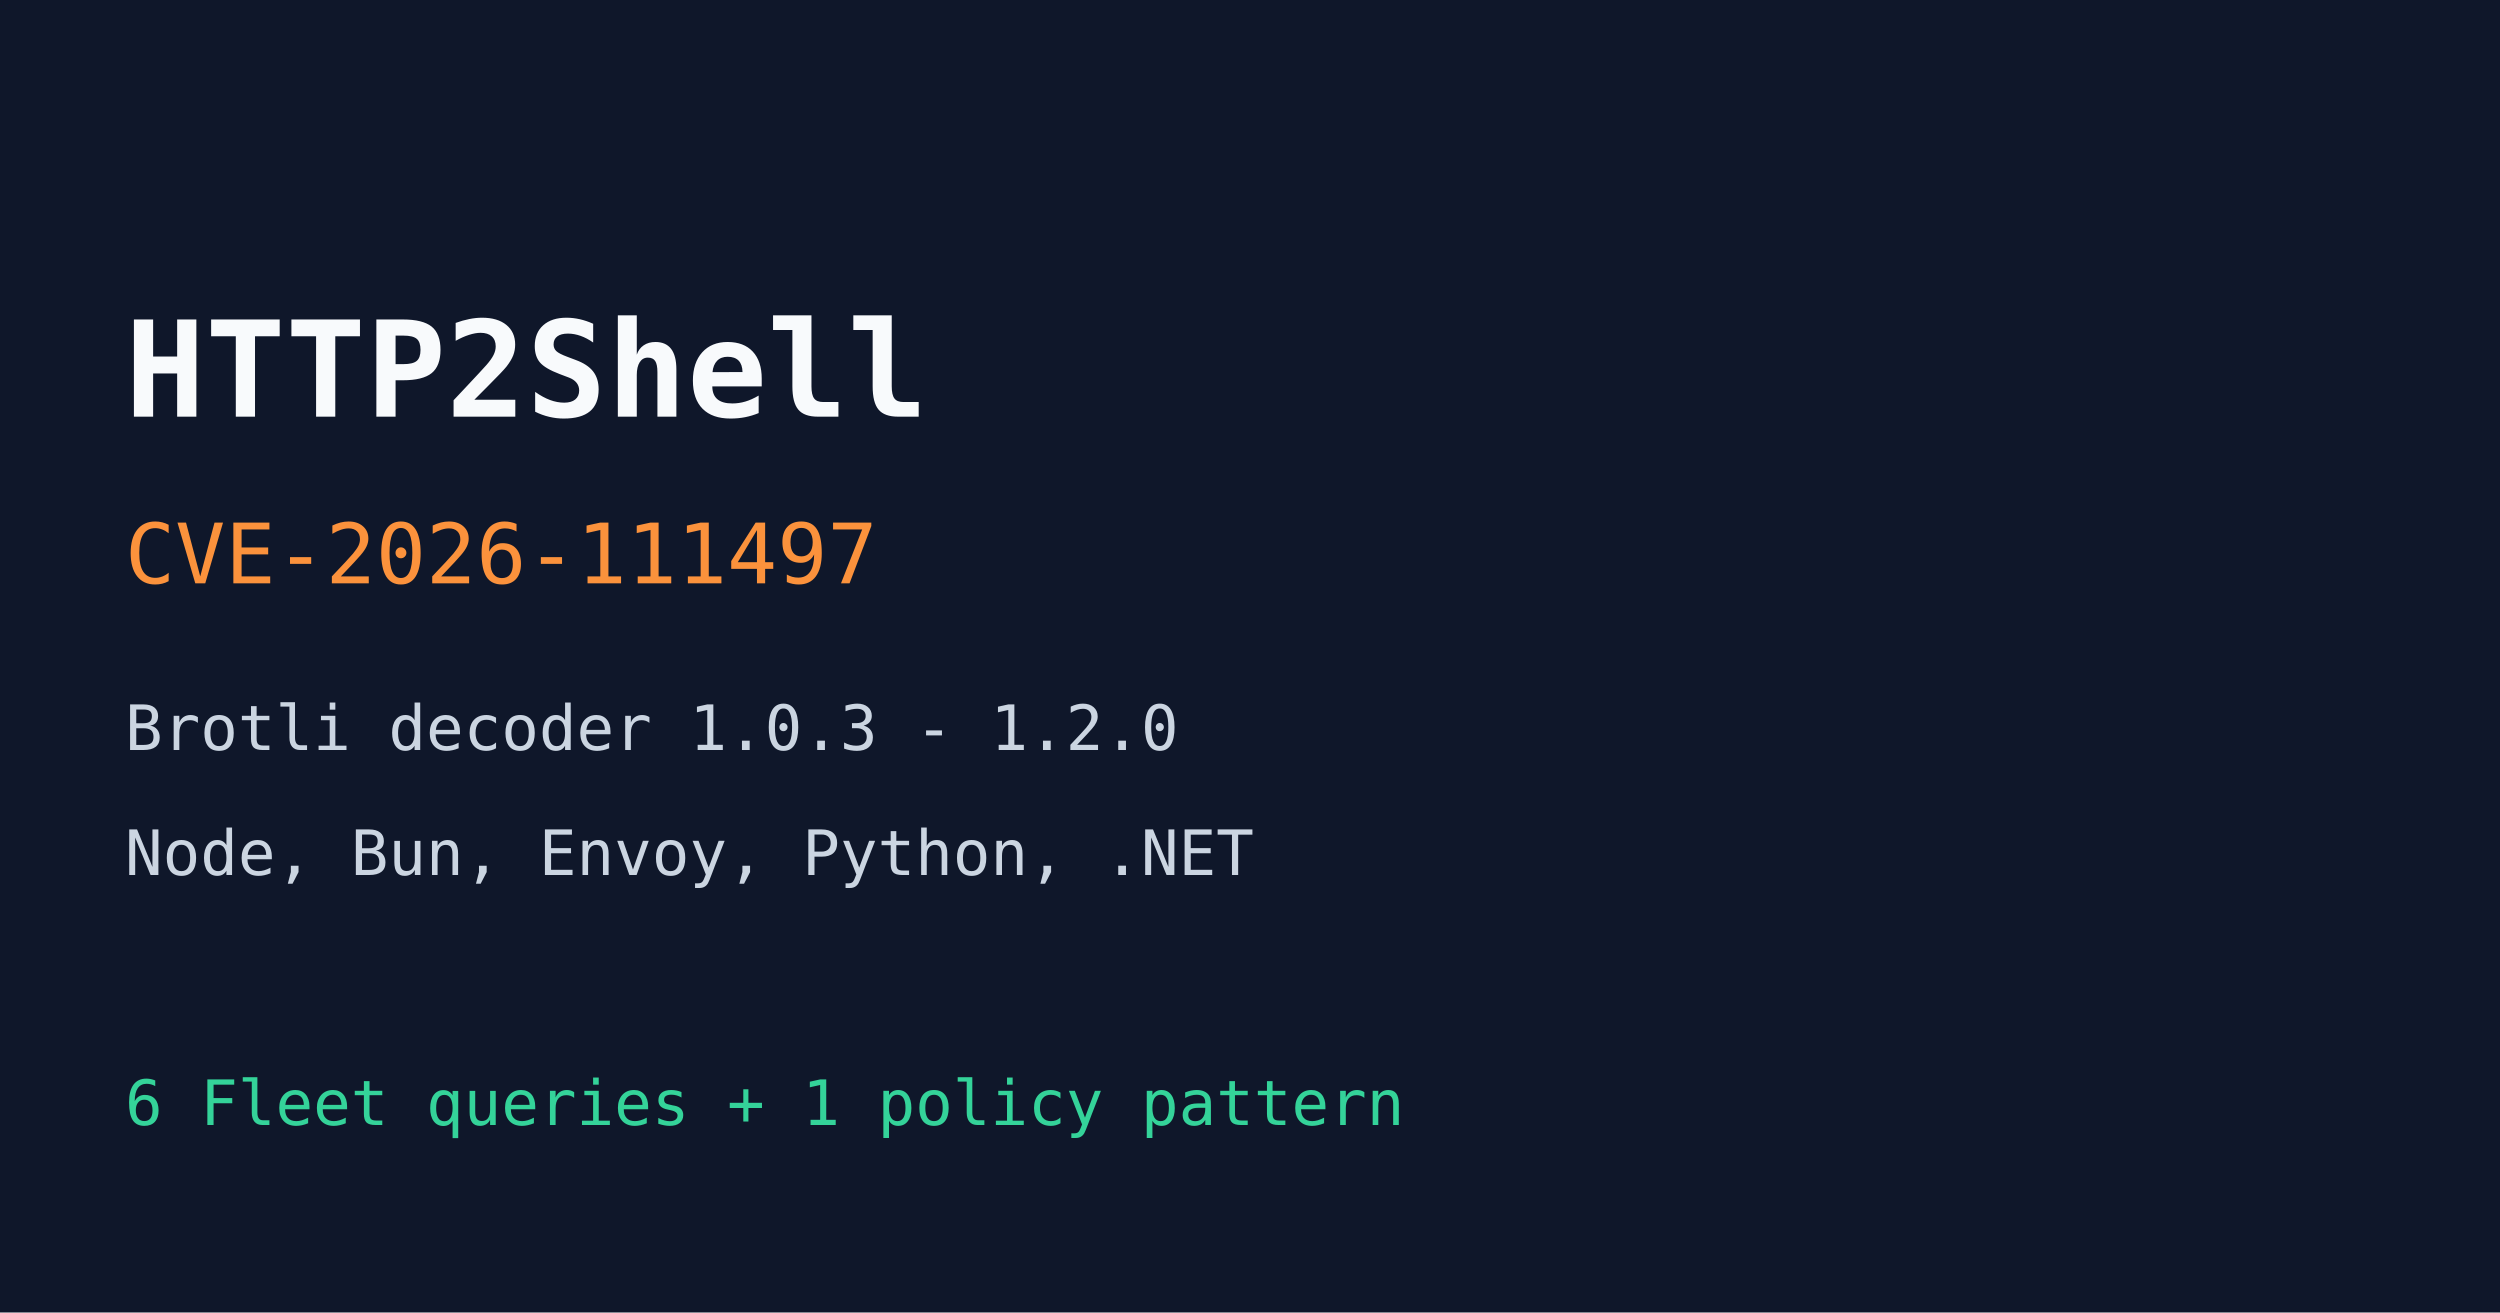
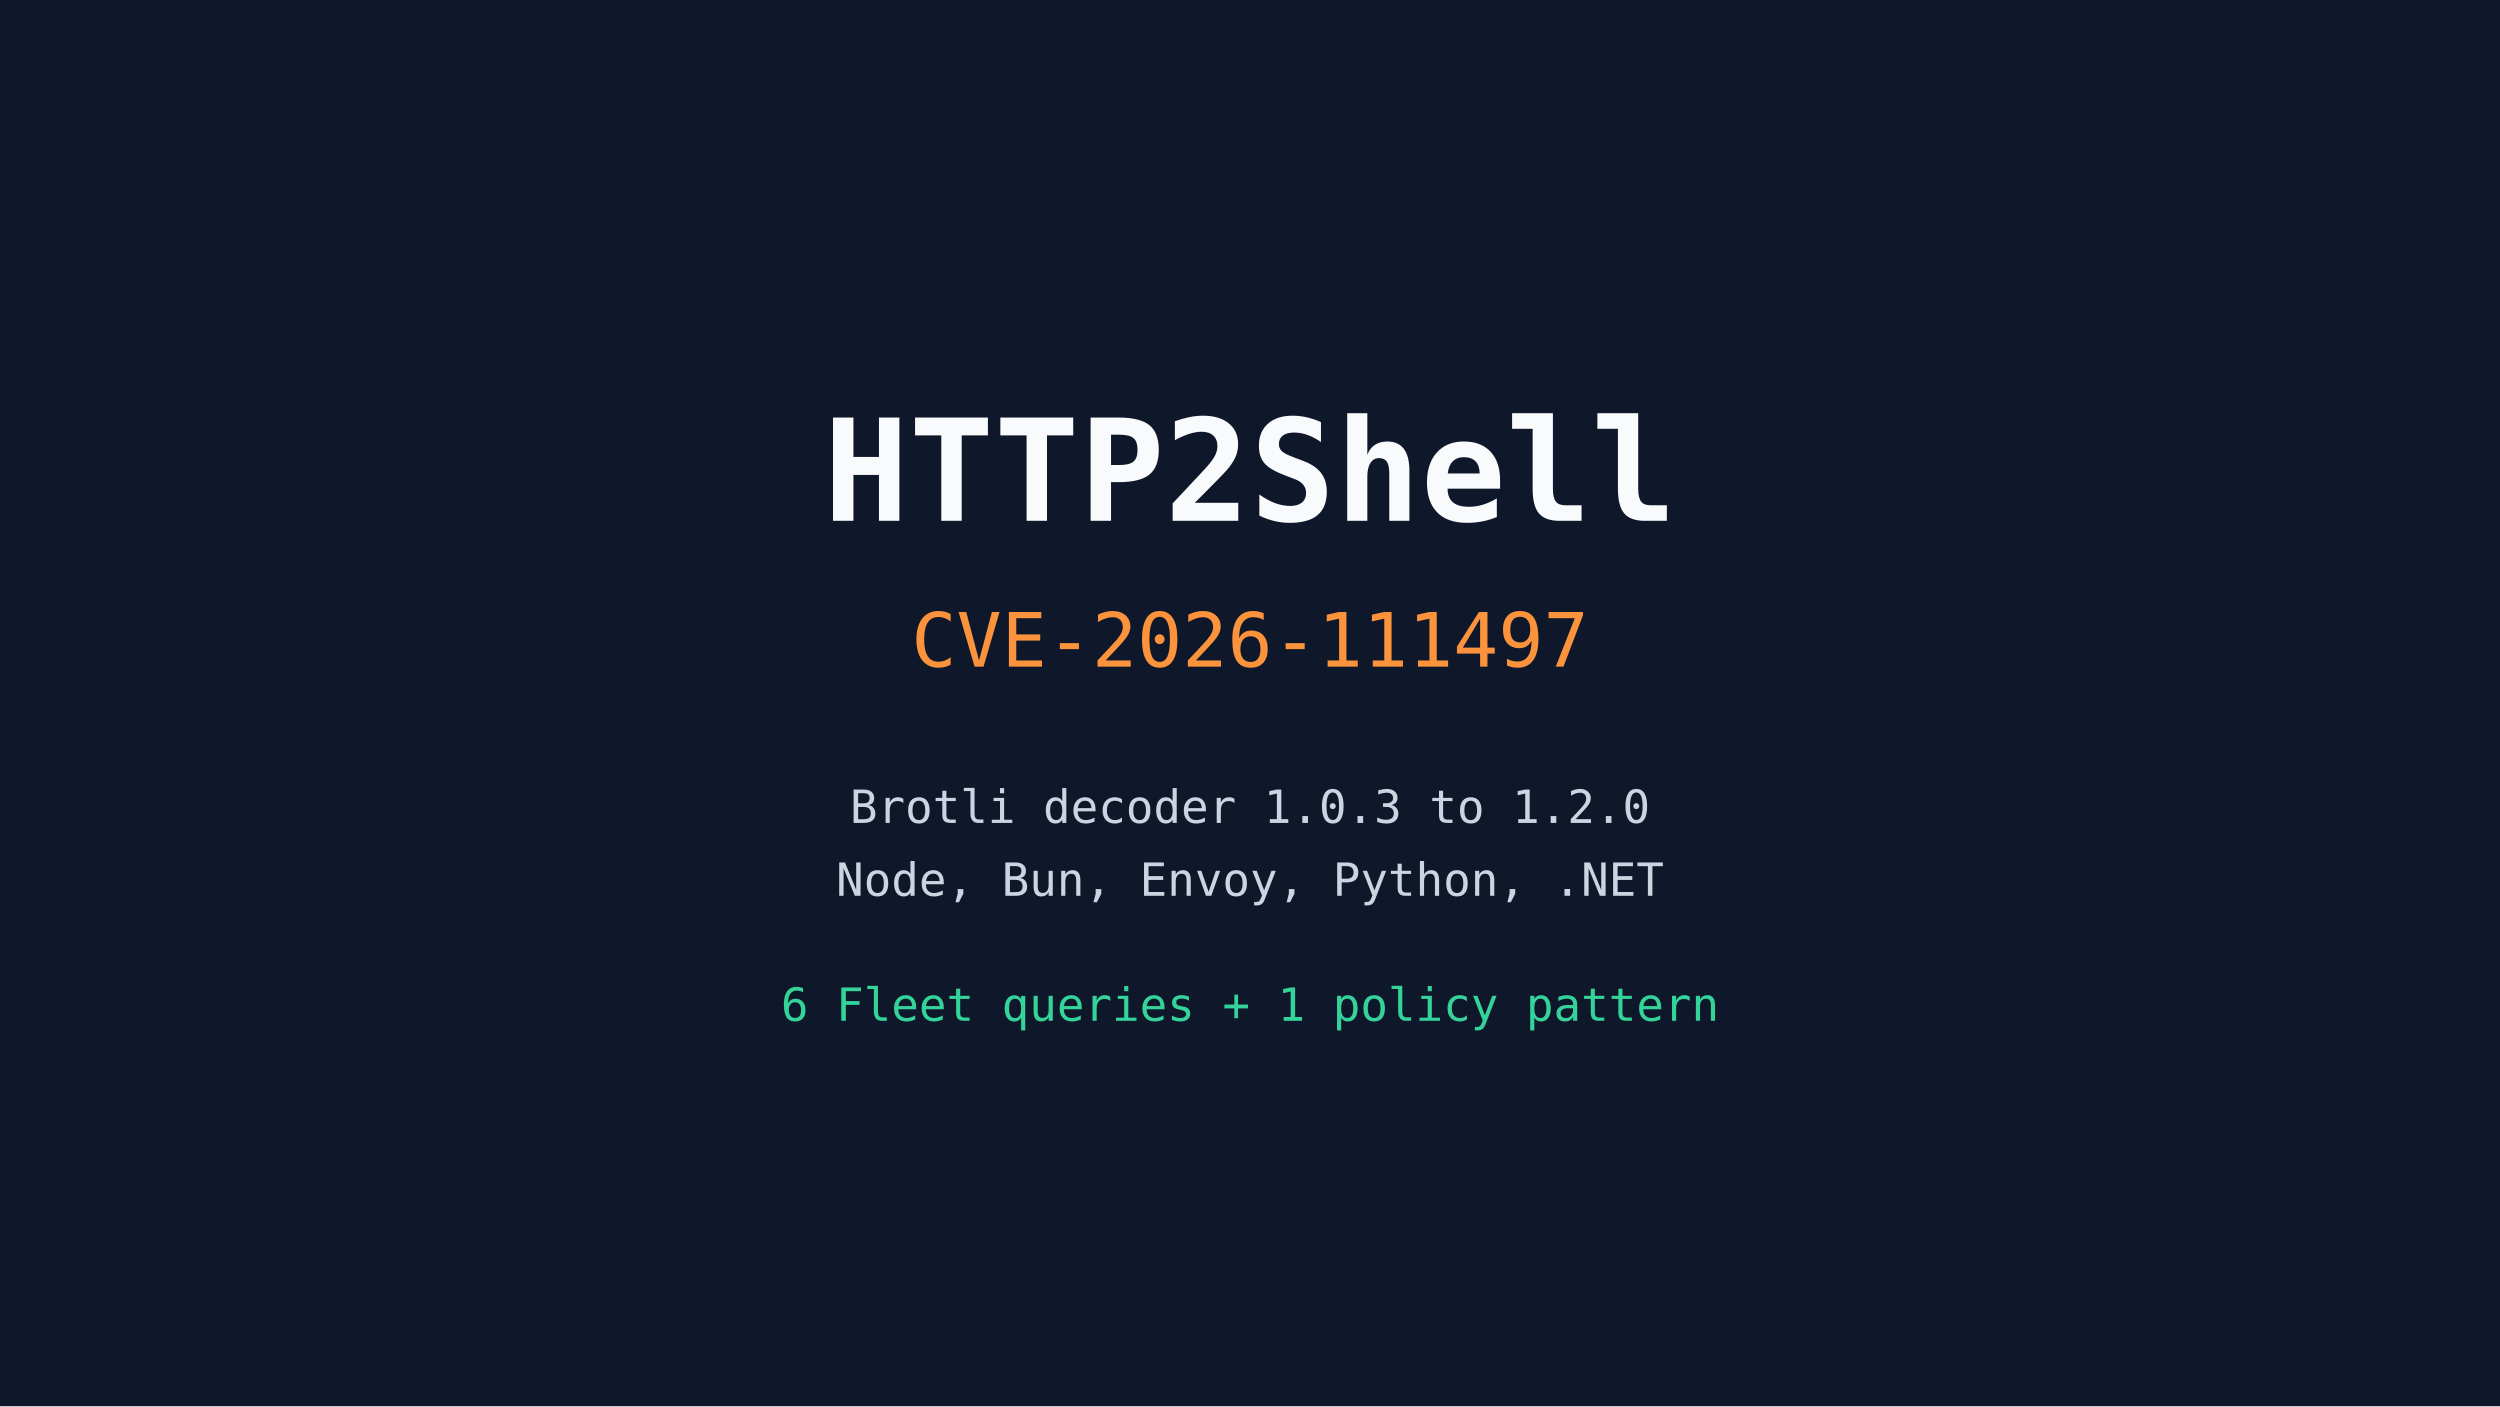
- <svg xmlns="http://www.w3.org/2000/svg" viewBox="0 0 1200 630" width="1200" height="630">
-   <rect width="1200" height="630" fill="#0f172a" />
-   <text x="60" y="200" font-family="JetBrains Mono, monospace" font-size="64" font-weight="700" fill="#f8fafc">HTTP2Shell</text>
-   <text x="60" y="280" font-family="JetBrains Mono, monospace" font-size="40" fill="#fb923c">CVE-2026-111497</text>
-   <text x="60" y="360" font-family="JetBrains Mono, monospace" font-size="30" fill="#cbd5e1">Brotli decoder 1.0.3 - 1.2.0</text>
-   <text x="60" y="420" font-family="JetBrains Mono, monospace" font-size="30" fill="#cbd5e1">Node, Bun, Envoy, Python, .NET</text>
-   <text x="60" y="540" font-family="JetBrains Mono, monospace" font-size="30" fill="#34d399">6 Fleet queries + 1 policy pattern</text>
+ <svg xmlns="http://www.w3.org/2000/svg" width="1200" height="675" viewBox="0 0 1200 675" role="img" aria-label="HTTP2Shell, CVE-2026-111497. Brotli decoder 1.0.3 to 1.2.0 in Node, Bun, Envoy, Python and .NET. Six Fleet queries and one policy pattern.">
+   <rect width="1200" height="675" fill="#0f172a" />
+   <g font-family="JetBrains Mono, ui-monospace, Menlo, monospace" text-anchor="middle">
+     <text x="600" y="250" font-size="68" font-weight="700" fill="#f8fafc">HTTP2Shell</text>
+     <text x="600" y="320" font-size="36" fill="#fb923c">CVE-2026-111497</text>
+     <text x="600" y="395" font-size="22" fill="#cbd5e1">Brotli decoder 1.0.3 to 1.2.0</text>
+     <text x="600" y="430" font-size="22" fill="#cbd5e1">Node, Bun, Envoy, Python, .NET</text>
+     <text x="600" y="490" font-size="22" fill="#34d399">6 Fleet queries + 1 policy pattern</text>
+   </g>
</svg>
